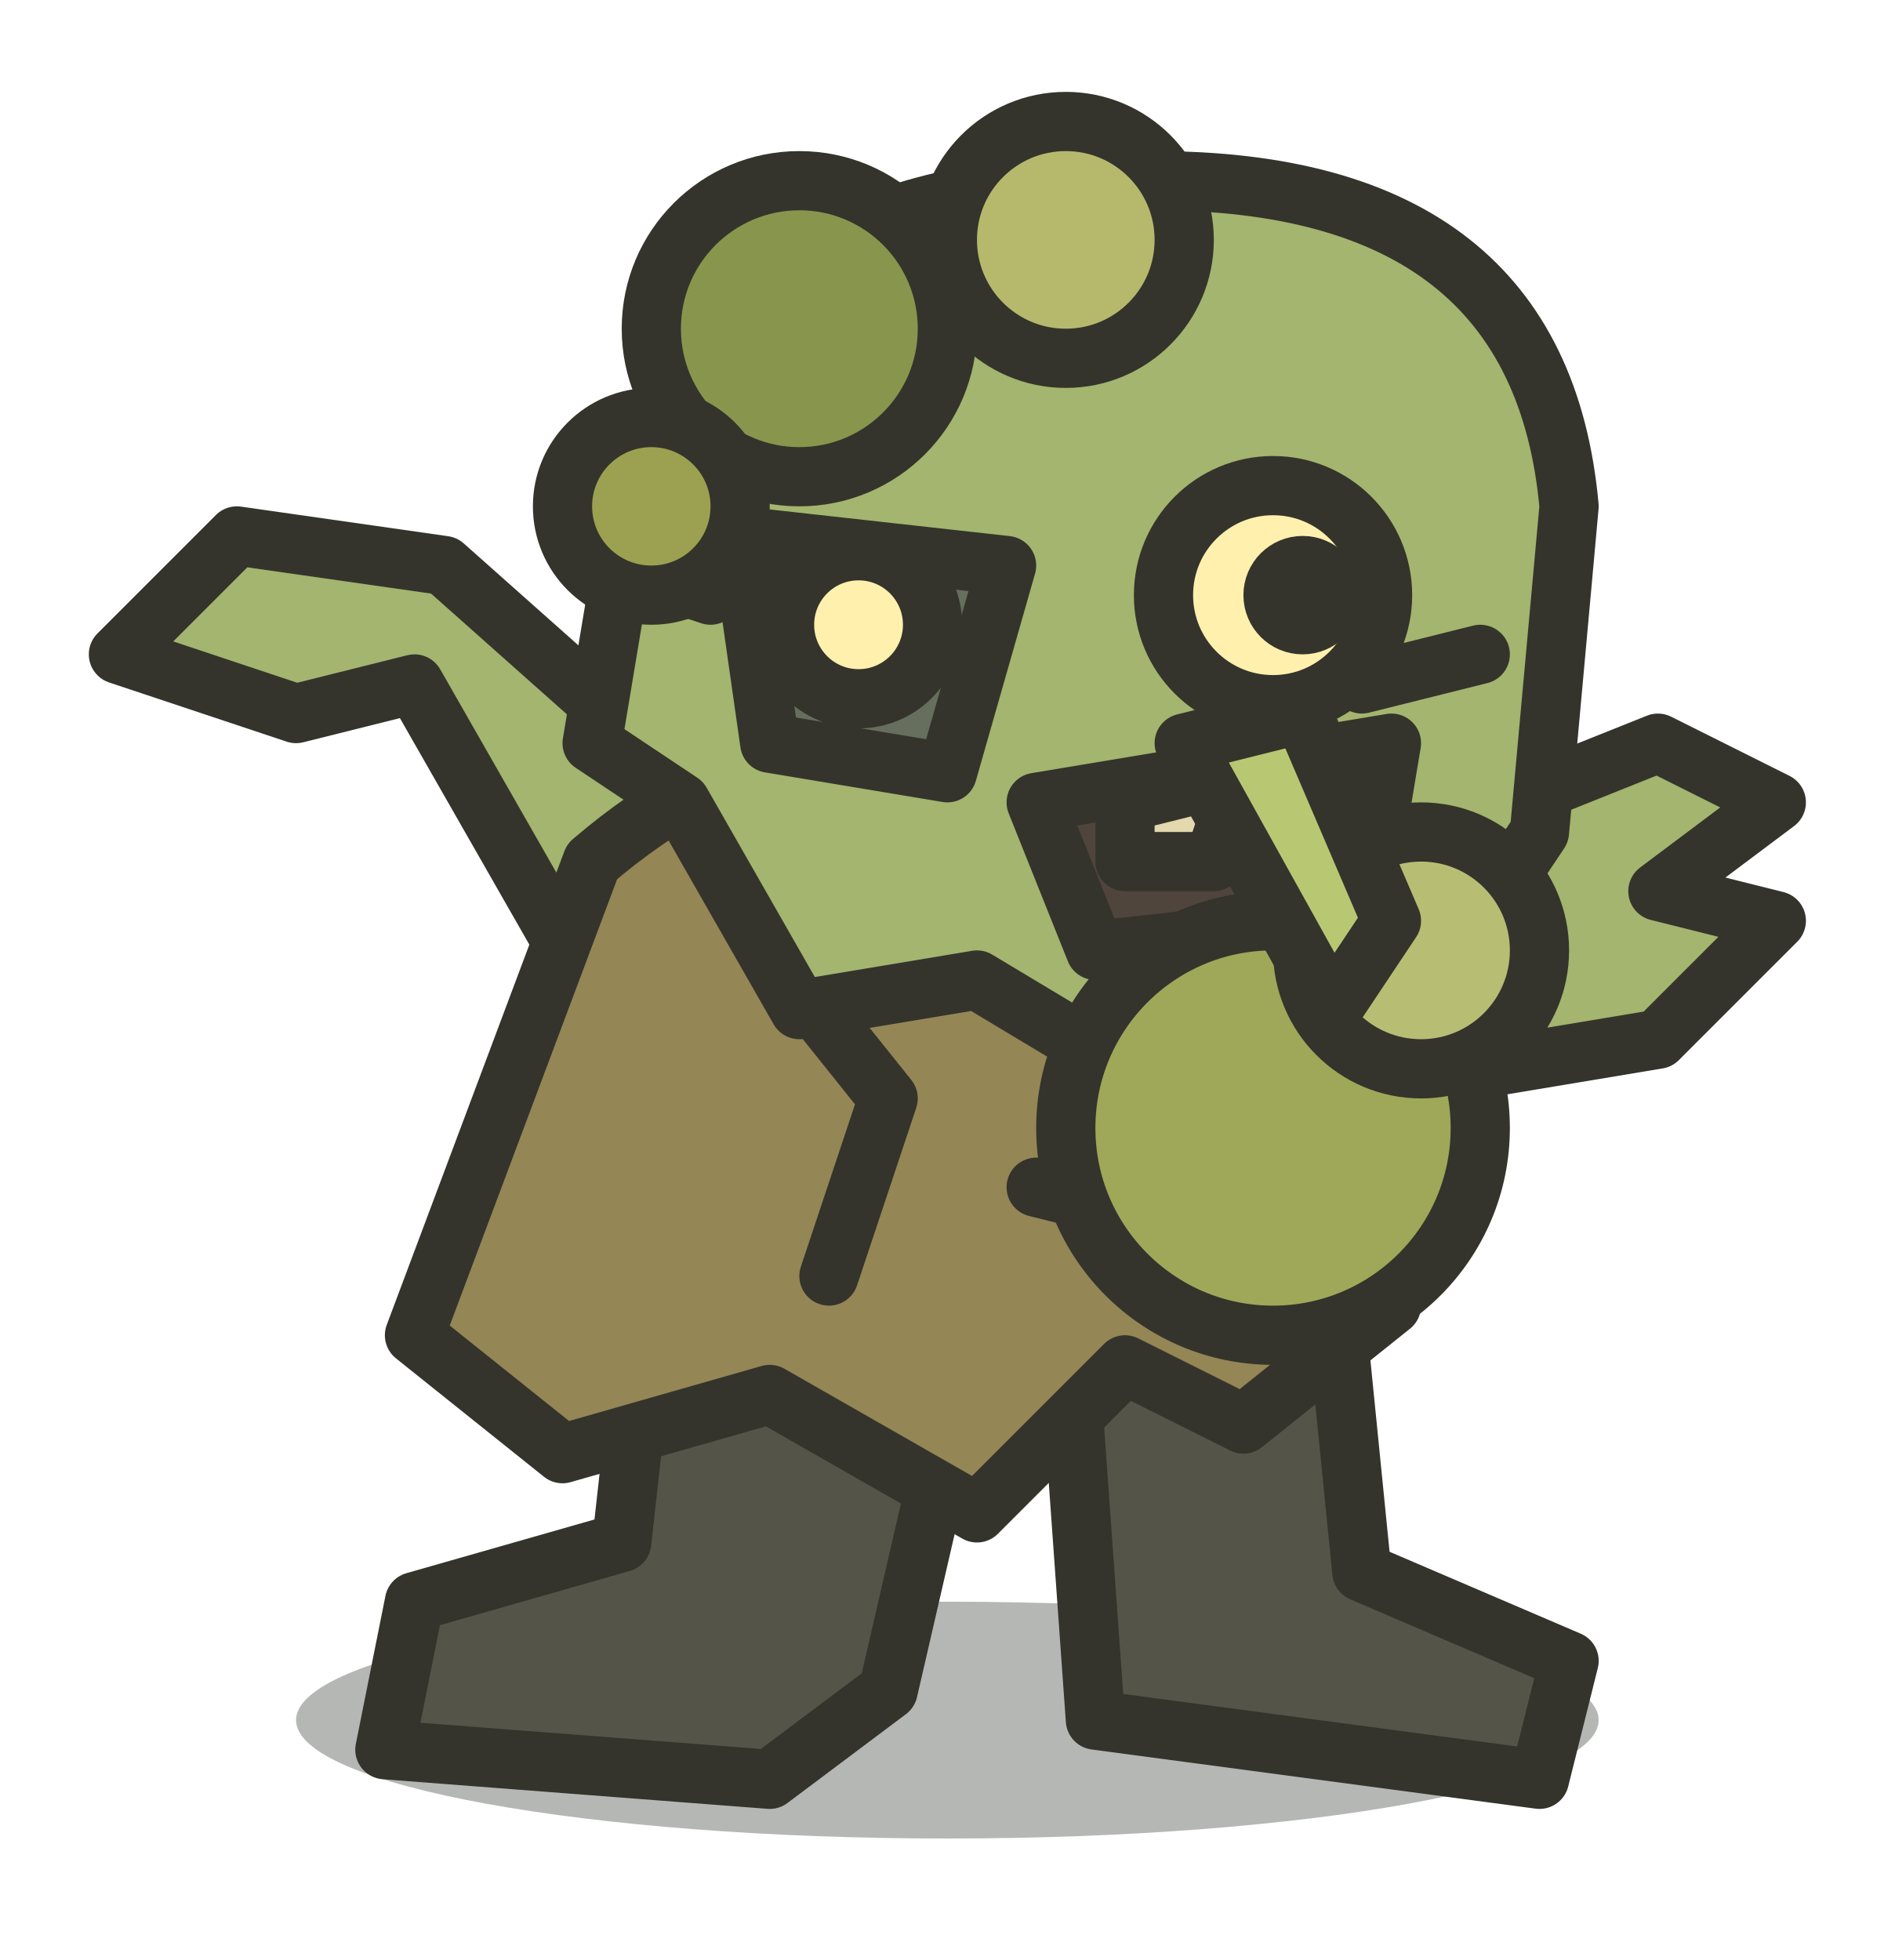
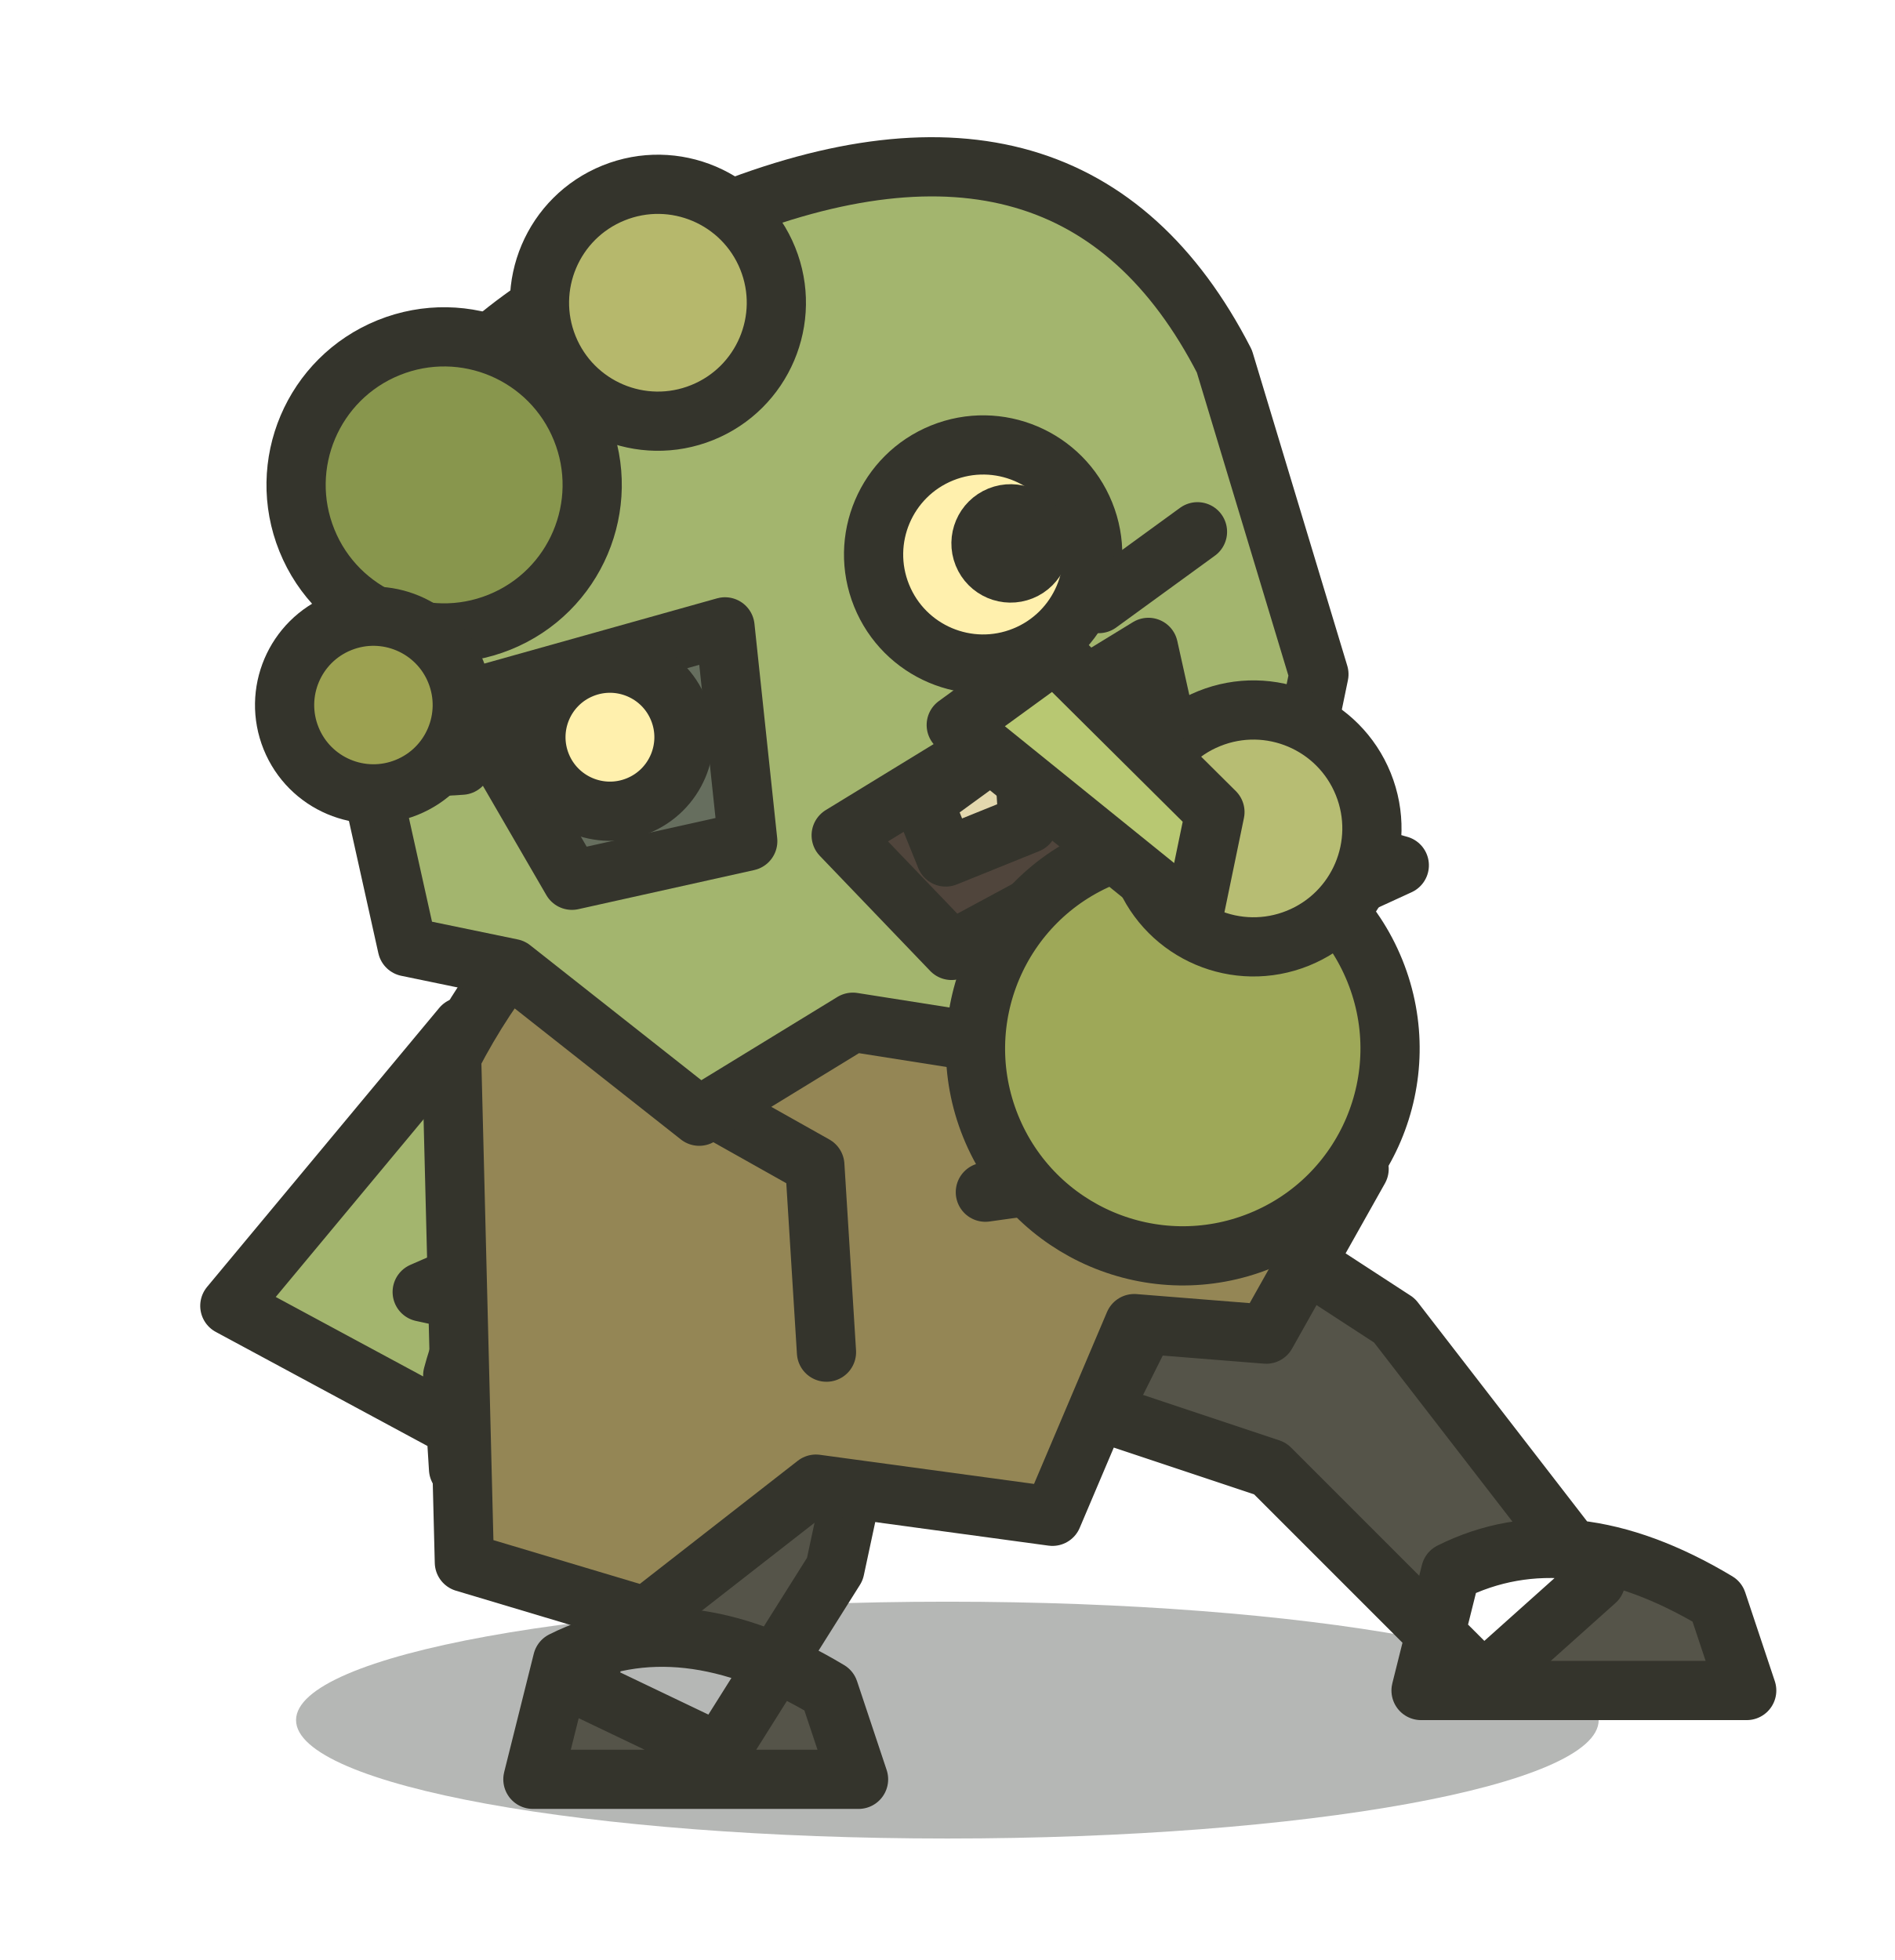
<svg xmlns="http://www.w3.org/2000/svg" width="58" height="60" viewBox="0 0 64 64">
  <ellipse cx="32" cy="57" rx="22" ry="4" fill="#252b27" opacity=".34" />
  <g stroke="#34342c" stroke-width="2" stroke-linecap="round" stroke-linejoin="round">
-     <path d="M22 42l11 1-3 13-4 3-13-1 1-5 7-2zm14 1 9-1 1 10 7 3-1 4-15-2z" fill="#555449" />
-     <path d="M24 26l-9-8-7-1-4 4 6 2 4-1 8 14z" fill="#a3b56e" />
-     <path d="M20 28q7-6 16-4l9 5 2 14-5 4-4-2-5 5-7-4-7 2-5-4z" fill="#948655" />
-     <path d="m26 31 4 5-2 6m7-3 4 1" fill="none" />
-     <path d="M40 29l7 2 4-5 5-2 4 2-4 3 4 1-4 4-6 1-7 7-6-4z" fill="#a3b56e" />
-     <g transform="translate(4 0)">
-       <path d="M20 13q1-8 15-8 13 0 14 11l-1 11-4 6-10 2-5-3-6 1-4-7-3-2 1-6 3 1z" fill="#a3b56e" />
-       <path d="M21 17l9 1-2 7-6-1z" fill="#666e5e" />
-       <circle cx="25" cy="20" r="2.5" fill="#fff0ad" />
-       <circle cx="39" cy="19" r="3.7" fill="#fff0ad" />
-       <circle cx="40" cy="19" r="1" fill="#403e34" />
-       <path d="M31 26l12-2-1 6-9 1z" fill="#50453c" />
-       <path d="m34 26 4-1-1 3-3 0z" fill="#e3d8ae" />
-       <path d="m19 13 5 1m18 8 4-1" fill="none" />
-       <circle cx="23" cy="10" r="5" fill="#88964d" />
-       <circle cx="32" cy="7" r="4" fill="#b6b86c" />
-       <circle cx="18" cy="16" r="3" fill="#9ca151" />
+     <path d="M22.0,42.5 21.8,50.1 19.7,55.9 24.3,58.1 28.2,51.9 30.0,43.5ZM37.2,46.6 42.9,48.5 50.1,55.7 53.9,52.3 47.1,43.5 40.8,39.4ZM19,55q4-2 9,1l1,3h-11zM49,52q4-2 9,1l1,3h-11z" fill="#555449" />
+     <g transform="translate(0 1) rotate(-22 32 43)">
+       <path d="M20.7,27.2 9.9,33.0 17.2,41.8 20.8,38.2 16.1,35.0 23.3,34.8ZM16,38q3-4 6-1l2,3-2,2-2-1-2,2-3-2z" fill="#a3b56e" />
+       <path d="M20 28q7-6 16-4l9 5 2 14-5 4-4-2-5 5-7-4-7 2-5-4z" fill="#948655" />
+       <path d="m26 31 4 5-2 6m7-3 4 1" fill="none" />
+       <path d="M39.2,34.6 52.1,34.0 41.6,26.0 38.4,30.0 45.9,36.0 42.8,27.4ZM37,26q3-4 6-1l2,3-2,2-2-1-2,2-3-2z" fill="#a3b56e" />
+       <g transform="translate(4 0)">
+         <path d="M20 13q1-8 15-8 13 0 14 11l-1 11-4 6-10 2-5-3-6 1-4-7-3-2 1-6 3 1z" fill="#a3b56e" />
+         <path d="M21 17l9 1-2 7-6-1z" fill="#666e5e" />
+         <circle cx="25" cy="20" r="2.5" fill="#fff0ad" />
+         <circle cx="39" cy="19" r="3.7" fill="#fff0ad" />
+         <circle cx="40" cy="19" r="1" fill="#403e34" />
+         <path d="M31 26l12-2-1 6-9 1z" fill="#50453c" />
+         <path d="m34 26 4-1-1 3-3 0z" fill="#e3d8ae" />
+         <path d="m19 13 5 1m18 8 4-1" fill="none" />
+         <circle cx="23" cy="10" r="5" fill="#88964d" />
+         <circle cx="32" cy="7" r="4" fill="#b6b86c" />
+         <circle cx="18" cy="16" r="3" fill="#9ca151" />
+       </g>
+       <circle cx="43" cy="37" r="7" fill="#9ea858" />
+       <circle cx="48" cy="31" r="4" fill="#b7bd73" />
+       <path d="m40 24 4-1 3 7-2 3z" fill="#b8c872" />
    </g>
-     <circle cx="43" cy="37" r="7" fill="#9ea858" />
-     <circle cx="48" cy="31" r="4" fill="#b7bd73" />
-     <path d="m40 24 4-1 3 7-2 3z" fill="#b8c872" />
  </g>
</svg>
